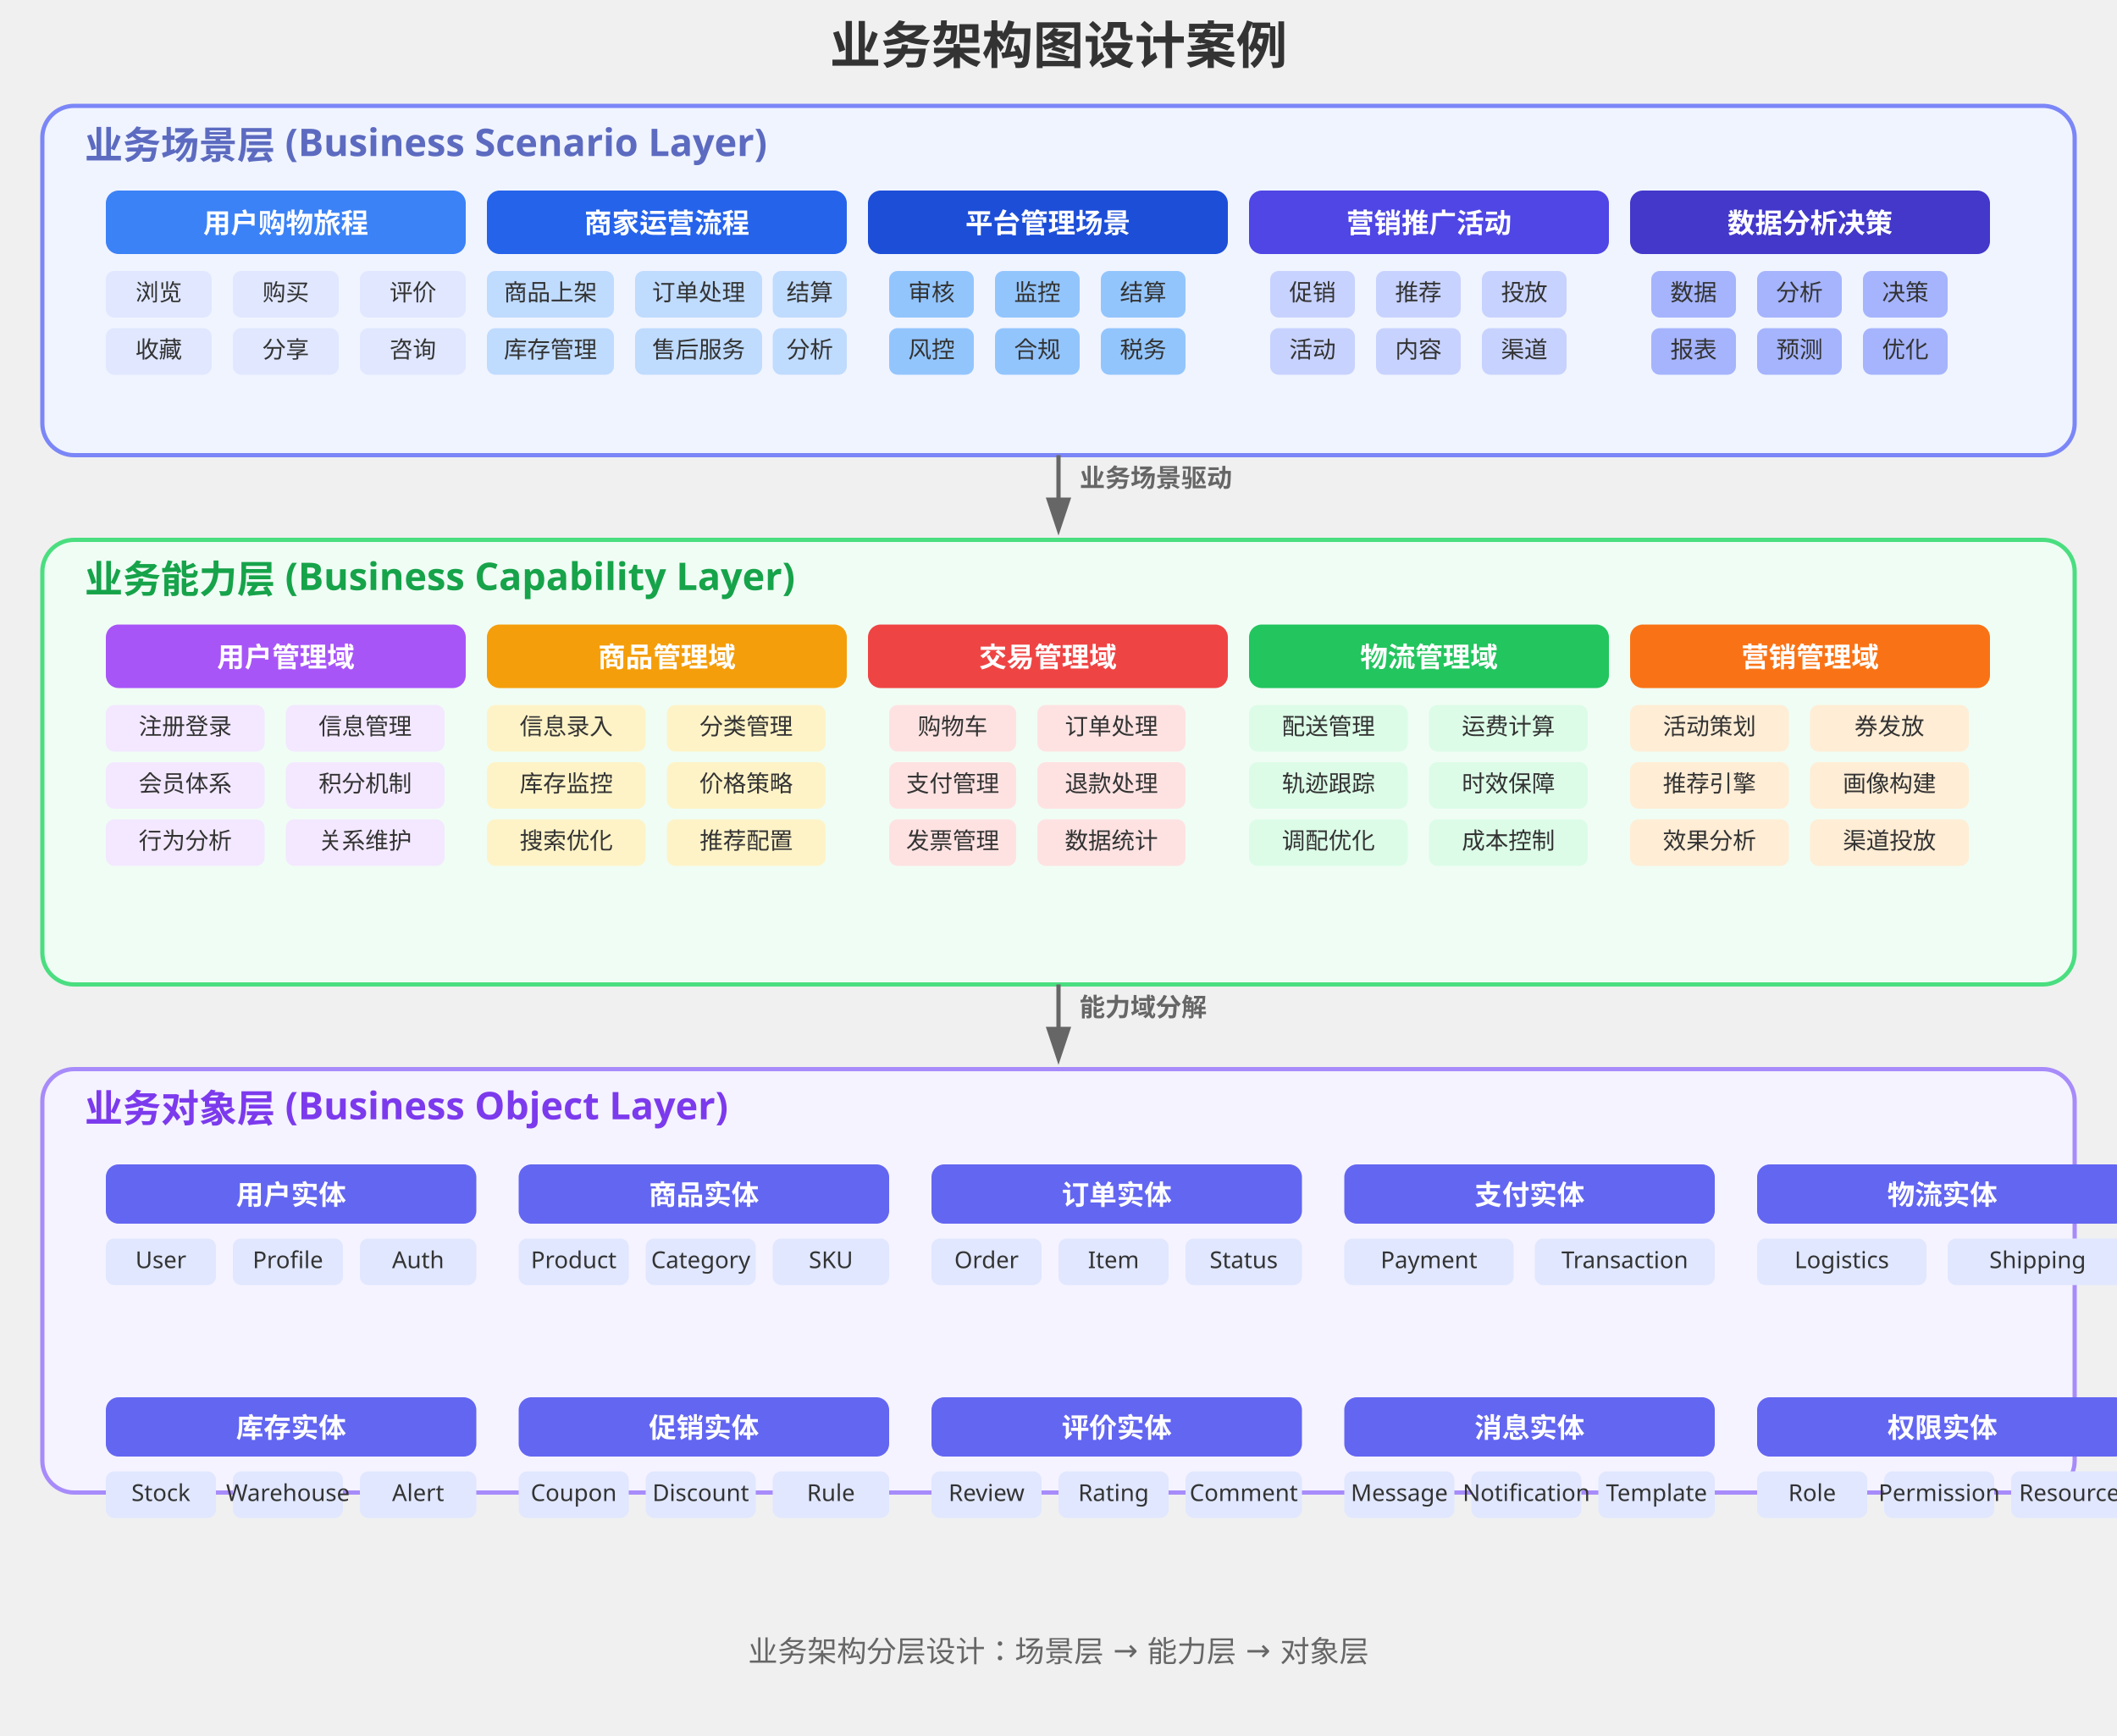
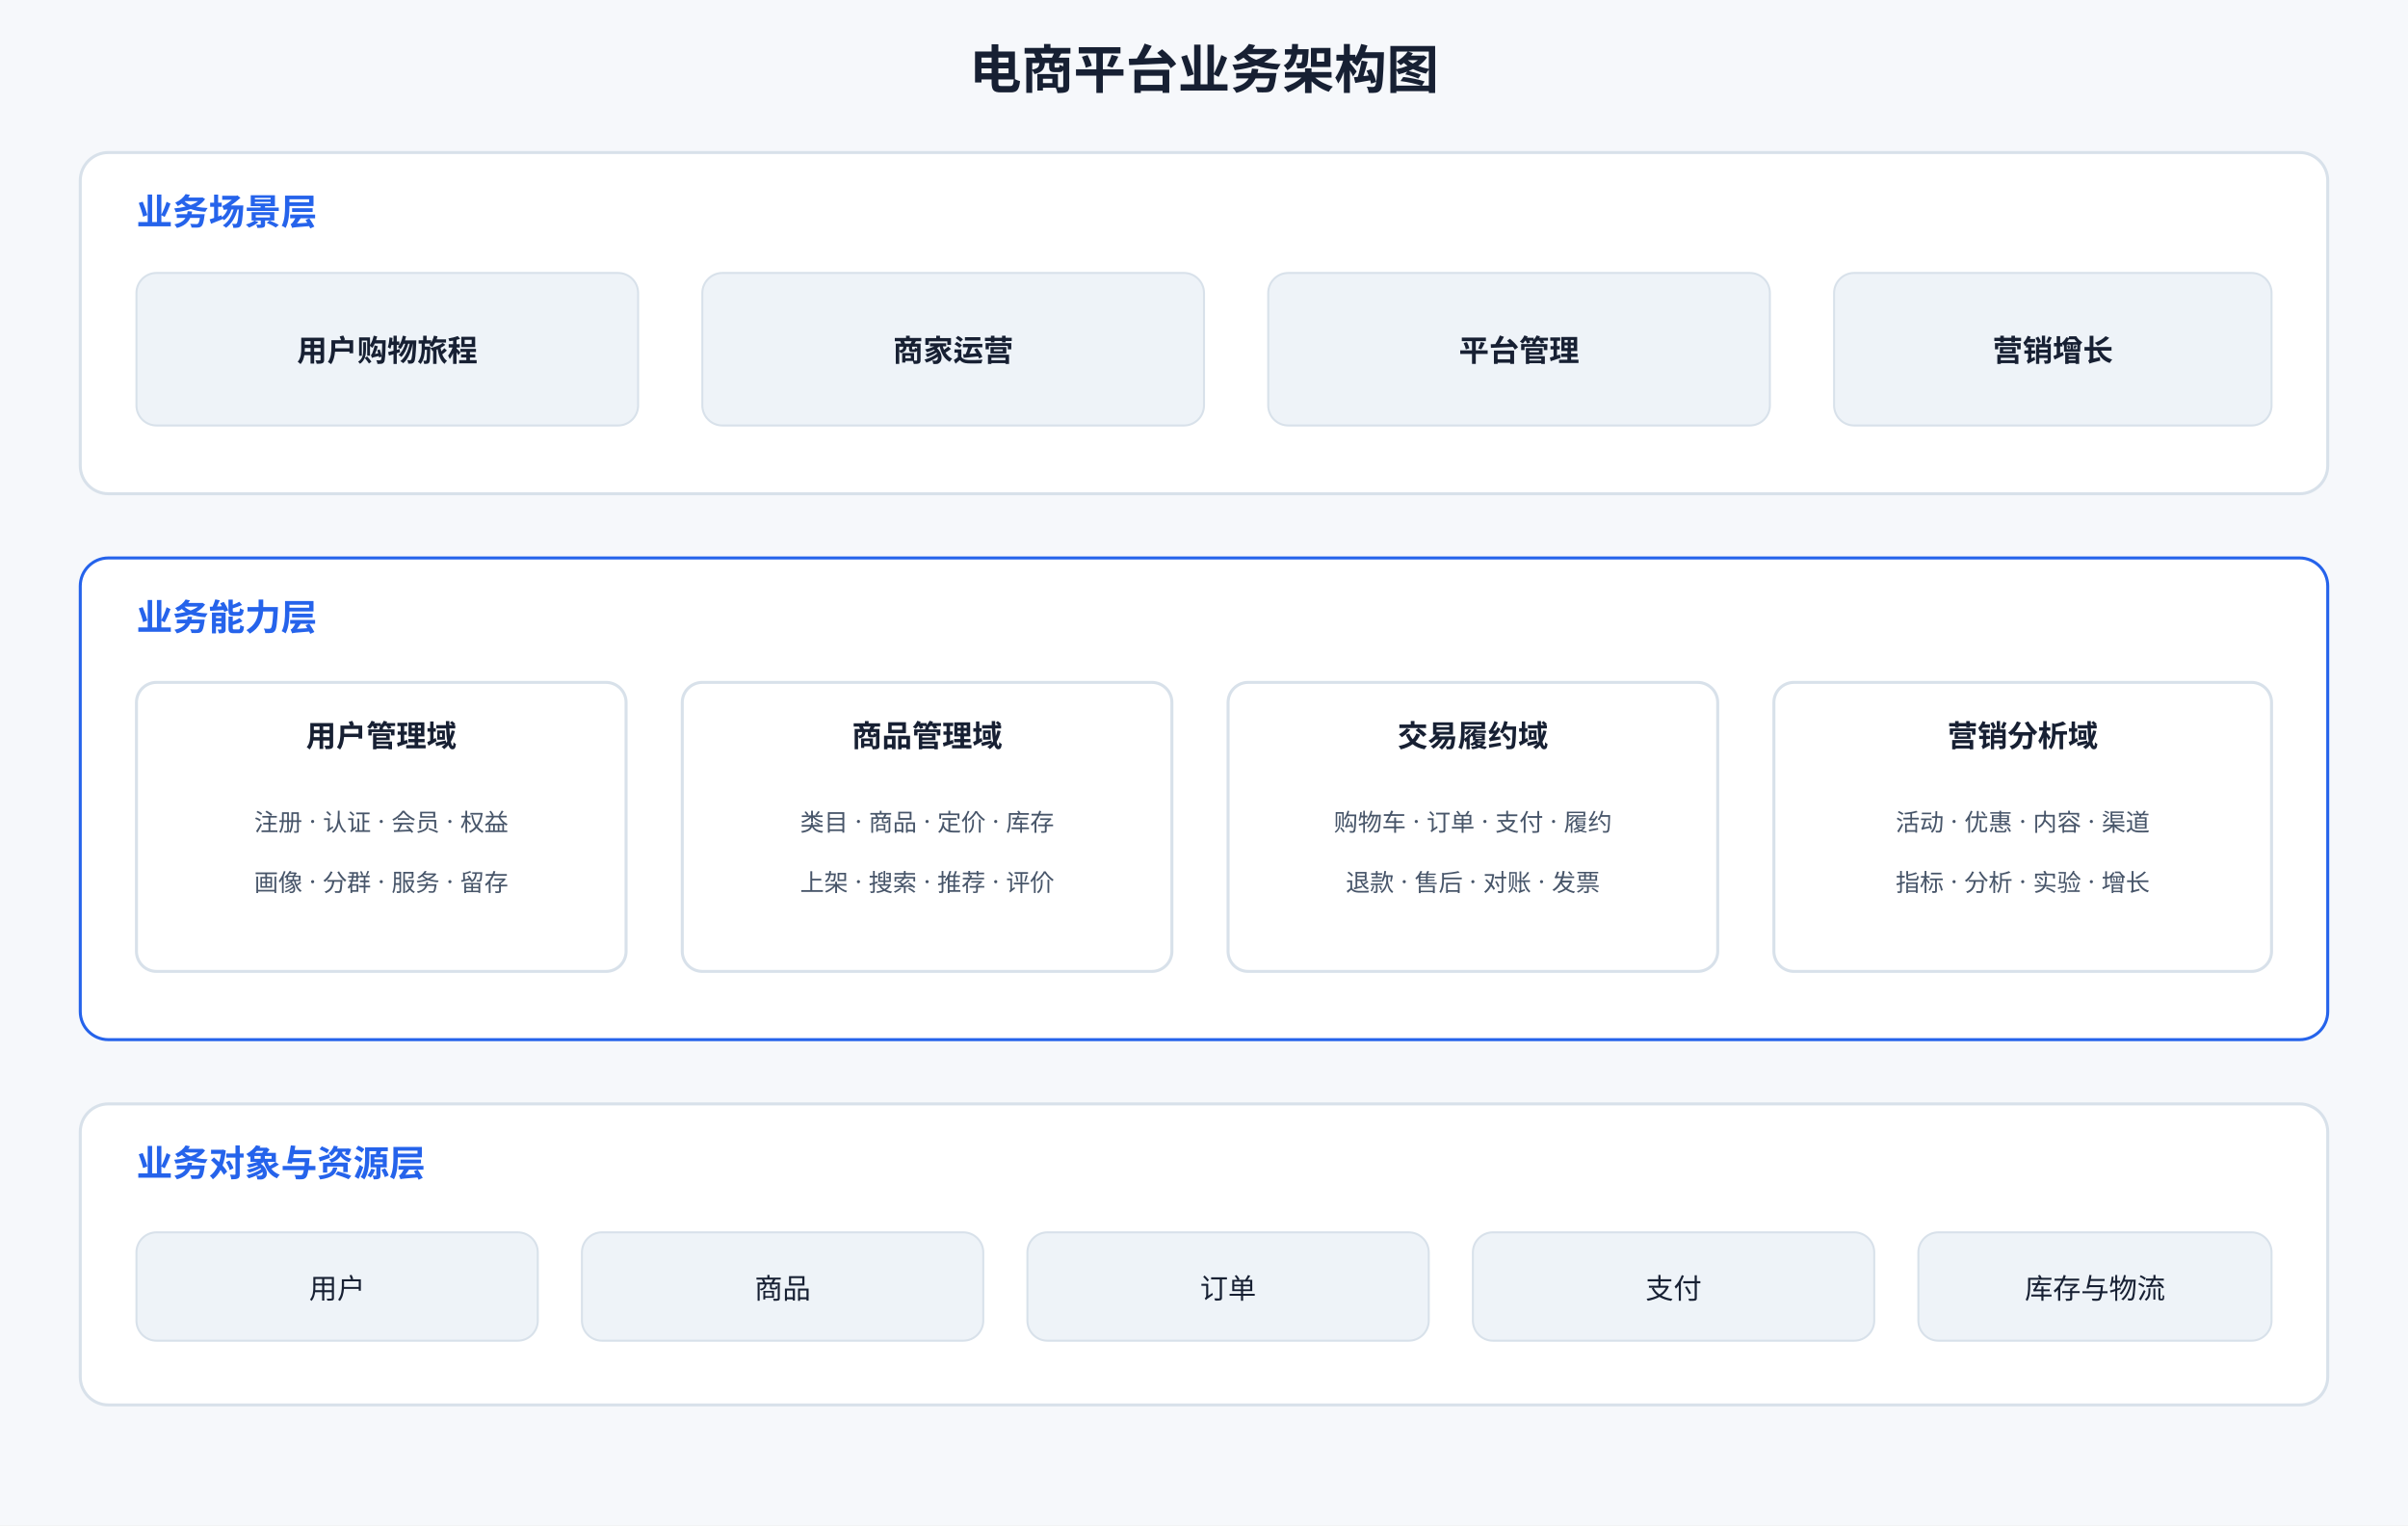
- <svg xmlns="http://www.w3.org/2000/svg" width="1000" height="820" viewBox="0 0 1000 820" style="font-family: 'Microsoft YaHei', sans-serif; background-color: #ffffff;">
-   <defs>
-     <filter id="shadow" x="-20%" y="-20%" width="140%" height="140%">
-       <feDropShadow dx="0" dy="2" stdDeviation="3" flood-color="#ccc" />
-     </filter>
-     <marker id="arrow" markerWidth="10" markerHeight="10" refX="5" refY="3" orient="auto" markerUnits="strokeWidth">
-       <path d="M0,0 L0,6 L9,3 z" fill="#666" />
-     </marker>
-   </defs>
-   <text x="500" y="30" font-size="24" font-weight="bold" text-anchor="middle" fill="#333">业务架构图设计案例</text>
-   <g id="layer1">
-     <rect x="20" y="50" width="960" height="165" rx="15" ry="15" fill="#f0f4ff" stroke="#7b86f7" stroke-width="2" />
-     <text x="40" y="75" font-size="18" font-weight="bold" fill="#5c6bc0">业务场景层 (Business Scenario Layer)</text>
-     <g transform="translate(50, 90)">
-       <rect x="0" y="0" width="170" height="30" rx="6" fill="#3b82f6" />
-       <text x="85" y="20" font-size="13" fill="white" text-anchor="middle" font-weight="bold">用户购物旅程</text>
-       <g font-size="11" fill="#333">
-         <rect x="0" y="38" width="50" height="22" rx="4" fill="#e0e7ff" />
-         <text x="25" y="52" text-anchor="middle">浏览</text>
-         <rect x="60" y="38" width="50" height="22" rx="4" fill="#e0e7ff" />
-         <text x="85" y="52" text-anchor="middle">购买</text>
-         <rect x="120" y="38" width="50" height="22" rx="4" fill="#e0e7ff" />
-         <text x="145" y="52" text-anchor="middle">评价</text>
-         <rect x="0" y="65" width="50" height="22" rx="4" fill="#e0e7ff" />
-         <text x="25" y="79" text-anchor="middle">收藏</text>
-         <rect x="60" y="65" width="50" height="22" rx="4" fill="#e0e7ff" />
-         <text x="85" y="79" text-anchor="middle">分享</text>
-         <rect x="120" y="65" width="50" height="22" rx="4" fill="#e0e7ff" />
-         <text x="145" y="79" text-anchor="middle">咨询</text>
-       </g>
+ <svg xmlns="http://www.w3.org/2000/svg" width="1200" height="760" viewBox="0 0 1200 760" role="img" aria-labelledby="title desc">
+   <rect width="1200" height="760" fill="#F6F8FB" />
+   <text x="600" y="44" text-anchor="middle" font-family="Inter, Noto Sans SC, Microsoft YaHei, sans-serif" font-size="26" font-weight="700" fill="#172033">电商平台业务架构图</text>
+   <g font-family="Inter, Noto Sans SC, Microsoft YaHei, sans-serif">
+     <rect x="40" y="76" width="1120" height="170" rx="14" fill="#FFFFFF" stroke="#D8E1EA" stroke-width="1.5" />
+     <text x="68" y="112" font-size="18" font-weight="700" fill="#2563EB">业务场景层</text>
+     <g fill="#EEF3F8" stroke="#D8E1EA">
+       <rect x="68" y="136" width="250" height="76" rx="10" />
+       <rect x="350" y="136" width="250" height="76" rx="10" />
+       <rect x="632" y="136" width="250" height="76" rx="10" />
+       <rect x="914" y="136" width="218" height="76" rx="10" />
    </g>
-     <g transform="translate(230, 90)">
-       <rect x="0" y="0" width="170" height="30" rx="6" fill="#2563eb" />
-       <text x="85" y="20" font-size="13" fill="white" text-anchor="middle" font-weight="bold">商家运营流程</text>
-       <g font-size="11" fill="#333">
-         <rect x="0" y="38" width="60" height="22" rx="4" fill="#bfdbfe" />
-         <text x="30" y="52" text-anchor="middle">商品上架</text>
-         <rect x="70" y="38" width="60" height="22" rx="4" fill="#bfdbfe" />
-         <text x="100" y="52" text-anchor="middle">订单处理</text>
-         <rect x="0" y="65" width="60" height="22" rx="4" fill="#bfdbfe" />
-         <text x="30" y="79" text-anchor="middle">库存管理</text>
-         <rect x="70" y="65" width="60" height="22" rx="4" fill="#bfdbfe" />
-         <text x="100" y="79" text-anchor="middle">售后服务</text>
-         <rect x="135" y="38" width="35" height="22" rx="4" fill="#bfdbfe" />
-         <text x="152.5" y="52" text-anchor="middle">结算</text>
-         <rect x="135" y="65" width="35" height="22" rx="4" fill="#bfdbfe" />
-         <text x="152.5" y="79" text-anchor="middle">分析</text>
-       </g>
+     <g font-size="15" font-weight="600" fill="#172033" text-anchor="middle">
+       <text x="193" y="180">用户购物旅程</text>
+       <text x="475" y="180">商家运营</text>
+       <text x="757" y="180">平台管理</text>
+       <text x="1023" y="180">营销增长</text>
    </g>
-     <g transform="translate(410, 90)">
-       <rect x="0" y="0" width="170" height="30" rx="6" fill="#1d4ed8" />
-       <text x="85" y="20" font-size="13" fill="white" text-anchor="middle" font-weight="bold">平台管理场景</text>
-       <g font-size="11" fill="#333">
-         <rect x="10" y="38" width="40" height="22" rx="4" fill="#93c5fd" />
-         <text x="30" y="52" text-anchor="middle">审核</text>
-         <rect x="60" y="38" width="40" height="22" rx="4" fill="#93c5fd" />
-         <text x="80" y="52" text-anchor="middle">监控</text>
-         <rect x="110" y="38" width="40" height="22" rx="4" fill="#93c5fd" />
-         <text x="130" y="52" text-anchor="middle">结算</text>
-         <rect x="10" y="65" width="40" height="22" rx="4" fill="#93c5fd" />
-         <text x="30" y="79" text-anchor="middle">风控</text>
-         <rect x="60" y="65" width="40" height="22" rx="4" fill="#93c5fd" />
-         <text x="80" y="79" text-anchor="middle">合规</text>
-         <rect x="110" y="65" width="40" height="22" rx="4" fill="#93c5fd" />
-         <text x="130" y="79" text-anchor="middle">税务</text>
-       </g>
+     <rect x="40" y="278" width="1120" height="240" rx="14" fill="#FFFFFF" stroke="#2563EB" stroke-width="1.5" />
+     <text x="68" y="314" font-size="18" font-weight="700" fill="#2563EB">业务能力层</text>
+     <g fill="#FFFFFF" stroke="#D8E1EA" stroke-width="1.5">
+       <rect x="68" y="340" width="244" height="144" rx="10" />
+       <rect x="340" y="340" width="244" height="144" rx="10" />
+       <rect x="612" y="340" width="244" height="144" rx="10" />
+       <rect x="884" y="340" width="248" height="144" rx="10" />
    </g>
-     <g transform="translate(590, 90)">
-       <rect x="0" y="0" width="170" height="30" rx="6" fill="#4f46e5" />
-       <text x="85" y="20" font-size="13" fill="white" text-anchor="middle" font-weight="bold">营销推广活动</text>
-       <g font-size="11" fill="#333">
-         <rect x="10" y="38" width="40" height="22" rx="4" fill="#c7d2fe" />
-         <text x="30" y="52" text-anchor="middle">促销</text>
-         <rect x="60" y="38" width="40" height="22" rx="4" fill="#c7d2fe" />
-         <text x="80" y="52" text-anchor="middle">推荐</text>
-         <rect x="110" y="38" width="40" height="22" rx="4" fill="#c7d2fe" />
-         <text x="130" y="52" text-anchor="middle">投放</text>
-         <rect x="10" y="65" width="40" height="22" rx="4" fill="#c7d2fe" />
-         <text x="30" y="79" text-anchor="middle">活动</text>
-         <rect x="60" y="65" width="40" height="22" rx="4" fill="#c7d2fe" />
-         <text x="80" y="79" text-anchor="middle">内容</text>
-         <rect x="110" y="65" width="40" height="22" rx="4" fill="#c7d2fe" />
-         <text x="130" y="79" text-anchor="middle">渠道</text>
-       </g>
+     <g font-size="15" font-weight="600" fill="#172033" text-anchor="middle">
+       <text x="190" y="372">用户管理域</text>
+       <text x="462" y="372">商品管理域</text>
+       <text x="734" y="372">交易履约域</text>
+       <text x="1008" y="372">营销分析域</text>
    </g>
-     <g transform="translate(770, 90)">
-       <rect x="0" y="0" width="170" height="30" rx="6" fill="#4338ca" />
-       <text x="85" y="20" font-size="13" fill="white" text-anchor="middle" font-weight="bold">数据分析决策</text>
-       <g font-size="11" fill="#333">
-         <rect x="10" y="38" width="40" height="22" rx="4" fill="#a5b4fc" />
-         <text x="30" y="52" text-anchor="middle">数据</text>
-         <rect x="60" y="38" width="40" height="22" rx="4" fill="#a5b4fc" />
-         <text x="80" y="52" text-anchor="middle">分析</text>
-         <rect x="110" y="38" width="40" height="22" rx="4" fill="#a5b4fc" />
-         <text x="130" y="52" text-anchor="middle">决策</text>
-         <rect x="10" y="65" width="40" height="22" rx="4" fill="#a5b4fc" />
-         <text x="30" y="79" text-anchor="middle">报表</text>
-         <rect x="60" y="65" width="40" height="22" rx="4" fill="#a5b4fc" />
-         <text x="80" y="79" text-anchor="middle">预测</text>
-         <rect x="110" y="65" width="40" height="22" rx="4" fill="#a5b4fc" />
-         <text x="130" y="79" text-anchor="middle">优化</text>
-       </g>
+     <g font-size="12" fill="#475569" text-anchor="middle">
+       <text x="190" y="414">注册 · 认证 · 会员 · 权益</text>
+       <text x="190" y="444">画像 · 分群 · 服务 · 留存</text>
+       <text x="462" y="414">类目 · 商品 · 定价 · 库存</text>
+       <text x="462" y="444">上架 · 搜索 · 推荐 · 评价</text>
+       <text x="734" y="414">购物车 · 订单 · 支付 · 履约</text>
+       <text x="734" y="444">退款 · 售后 · 对账 · 发票</text>
+       <text x="1008" y="414">活动 · 优惠 · 内容 · 渠道</text>
+       <text x="1008" y="444">指标 · 分析 · 实验 · 增长</text>
+     </g>
+     <rect x="40" y="550" width="1120" height="150" rx="14" fill="#FFFFFF" stroke="#D8E1EA" stroke-width="1.5" />
+     <text x="68" y="586" font-size="18" font-weight="700" fill="#2563EB">业务对象与资源层</text>
+     <g fill="#EEF3F8" stroke="#D8E1EA">
+       <rect x="68" y="614" width="200" height="54" rx="10" />
+       <rect x="290" y="614" width="200" height="54" rx="10" />
+       <rect x="512" y="614" width="200" height="54" rx="10" />
+       <rect x="734" y="614" width="200" height="54" rx="10" />
+       <rect x="956" y="614" width="176" height="54" rx="10" />
+     </g>
+     <g font-size="14" fill="#172033" text-anchor="middle">
+       <text x="168" y="647">用户</text>
+       <text x="390" y="647">商品</text>
+       <text x="612" y="647">订单</text>
+       <text x="834" y="647">支付</text>
+       <text x="1044" y="647">库存与物流</text>
    </g>
  </g>
-   <g>
-     <path d="M500,215 L500,245" stroke="#666" stroke-width="2" marker-end="url(#arrow)" />
-     <text x="510" y="230" font-size="12" fill="#666" font-weight="bold">业务场景驱动</text>
-   </g>
-   <g id="layer2">
-     <rect x="20" y="255" width="960" height="210" rx="15" ry="15" fill="#f0fdf4" stroke="#4ade80" stroke-width="2" />
-     <text x="40" y="280" font-size="18" font-weight="bold" fill="#16a34a">业务能力层 (Business Capability Layer)</text>
-     <g transform="translate(50, 295)">
-       <rect x="0" y="0" width="170" height="30" rx="6" fill="#a855f7" />
-       <text x="85" y="20" font-size="13" fill="white" text-anchor="middle" font-weight="bold">用户管理域</text>
-       <g font-size="11" fill="#333">
-         <rect x="0" y="38" width="75" height="22" rx="4" fill="#f3e8ff" />
-         <text x="37.5" y="52" text-anchor="middle">注册登录</text>
-         <rect x="85" y="38" width="75" height="22" rx="4" fill="#f3e8ff" />
-         <text x="122.5" y="52" text-anchor="middle">信息管理</text>
-         <rect x="0" y="65" width="75" height="22" rx="4" fill="#f3e8ff" />
-         <text x="37.5" y="79" text-anchor="middle">会员体系</text>
-         <rect x="85" y="65" width="75" height="22" rx="4" fill="#f3e8ff" />
-         <text x="122.5" y="79" text-anchor="middle">积分机制</text>
-         <rect x="0" y="92" width="75" height="22" rx="4" fill="#f3e8ff" />
-         <text x="37.5" y="106" text-anchor="middle">行为分析</text>
-         <rect x="85" y="92" width="75" height="22" rx="4" fill="#f3e8ff" />
-         <text x="122.5" y="106" text-anchor="middle">关系维护</text>
-       </g>
-     </g>
-     <g transform="translate(230, 295)">
-       <rect x="0" y="0" width="170" height="30" rx="6" fill="#f59e0b" />
-       <text x="85" y="20" font-size="13" fill="white" text-anchor="middle" font-weight="bold">商品管理域</text>
-       <g font-size="11" fill="#333">
-         <rect x="0" y="38" width="75" height="22" rx="4" fill="#fef3c7" />
-         <text x="37.5" y="52" text-anchor="middle">信息录入</text>
-         <rect x="85" y="38" width="75" height="22" rx="4" fill="#fef3c7" />
-         <text x="122.5" y="52" text-anchor="middle">分类管理</text>
-         <rect x="0" y="65" width="75" height="22" rx="4" fill="#fef3c7" />
-         <text x="37.5" y="79" text-anchor="middle">库存监控</text>
-         <rect x="85" y="65" width="75" height="22" rx="4" fill="#fef3c7" />
-         <text x="122.5" y="79" text-anchor="middle">价格策略</text>
-         <rect x="0" y="92" width="75" height="22" rx="4" fill="#fef3c7" />
-         <text x="37.5" y="106" text-anchor="middle">搜索优化</text>
-         <rect x="85" y="92" width="75" height="22" rx="4" fill="#fef3c7" />
-         <text x="122.5" y="106" text-anchor="middle">推荐配置</text>
-       </g>
-     </g>
-     <g transform="translate(410, 295)">
-       <rect x="0" y="0" width="170" height="30" rx="6" fill="#ef4444" />
-       <text x="85" y="20" font-size="13" fill="white" text-anchor="middle" font-weight="bold">交易管理域</text>
-       <g font-size="11" fill="#333">
-         <rect x="10" y="38" width="60" height="22" rx="4" fill="#fee2e2" />
-         <text x="40" y="52" text-anchor="middle">购物车</text>
-         <rect x="80" y="38" width="70" height="22" rx="4" fill="#fee2e2" />
-         <text x="115" y="52" text-anchor="middle">订单处理</text>
-         <rect x="10" y="65" width="60" height="22" rx="4" fill="#fee2e2" />
-         <text x="40" y="79" text-anchor="middle">支付管理</text>
-         <rect x="80" y="65" width="70" height="22" rx="4" fill="#fee2e2" />
-         <text x="115" y="79" text-anchor="middle">退款处理</text>
-         <rect x="10" y="92" width="60" height="22" rx="4" fill="#fee2e2" />
-         <text x="40" y="106" text-anchor="middle">发票管理</text>
-         <rect x="80" y="92" width="70" height="22" rx="4" fill="#fee2e2" />
-         <text x="115" y="106" text-anchor="middle">数据统计</text>
-       </g>
-     </g>
-     <g transform="translate(590, 295)">
-       <rect x="0" y="0" width="170" height="30" rx="6" fill="#22c55e" />
-       <text x="85" y="20" font-size="13" fill="white" text-anchor="middle" font-weight="bold">物流管理域</text>
-       <g font-size="11" fill="#333">
-         <rect x="0" y="38" width="75" height="22" rx="4" fill="#dcfce7" />
-         <text x="37.5" y="52" text-anchor="middle">配送管理</text>
-         <rect x="85" y="38" width="75" height="22" rx="4" fill="#dcfce7" />
-         <text x="122.5" y="52" text-anchor="middle">运费计算</text>
-         <rect x="0" y="65" width="75" height="22" rx="4" fill="#dcfce7" />
-         <text x="37.5" y="79" text-anchor="middle">轨迹跟踪</text>
-         <rect x="85" y="65" width="75" height="22" rx="4" fill="#dcfce7" />
-         <text x="122.5" y="79" text-anchor="middle">时效保障</text>
-         <rect x="0" y="92" width="75" height="22" rx="4" fill="#dcfce7" />
-         <text x="37.5" y="106" text-anchor="middle">调配优化</text>
-         <rect x="85" y="92" width="75" height="22" rx="4" fill="#dcfce7" />
-         <text x="122.5" y="106" text-anchor="middle">成本控制</text>
-       </g>
-     </g>
-     <g transform="translate(770, 295)">
-       <rect x="0" y="0" width="170" height="30" rx="6" fill="#f97316" />
-       <text x="85" y="20" font-size="13" fill="white" text-anchor="middle" font-weight="bold">营销管理域</text>
-       <g font-size="11" fill="#333">
-         <rect x="0" y="38" width="75" height="22" rx="4" fill="#ffedd5" />
-         <text x="37.5" y="52" text-anchor="middle">活动策划</text>
-         <rect x="85" y="38" width="75" height="22" rx="4" fill="#ffedd5" />
-         <text x="122.5" y="52" text-anchor="middle">券发放</text>
-         <rect x="0" y="65" width="75" height="22" rx="4" fill="#ffedd5" />
-         <text x="37.5" y="79" text-anchor="middle">推荐引擎</text>
-         <rect x="85" y="65" width="75" height="22" rx="4" fill="#ffedd5" />
-         <text x="122.5" y="79" text-anchor="middle">画像构建</text>
-         <rect x="0" y="92" width="75" height="22" rx="4" fill="#ffedd5" />
-         <text x="37.5" y="106" text-anchor="middle">效果分析</text>
-         <rect x="85" y="92" width="75" height="22" rx="4" fill="#ffedd5" />
-         <text x="122.5" y="106" text-anchor="middle">渠道投放</text>
-       </g>
-     </g>
-   </g>
-   <g>
-     <path d="M500,465 L500,495" stroke="#666" stroke-width="2" marker-end="url(#arrow)" />
-     <text x="510" y="480" font-size="12" fill="#666" font-weight="bold">能力域分解</text>
-   </g>
-   <g id="layer3">
-     <rect x="20" y="505" width="960" height="200" rx="15" ry="15" fill="#f5f3ff" stroke="#a78bfa" stroke-width="2" />
-     <text x="40" y="530" font-size="18" font-weight="bold" fill="#7c3aed">业务对象层 (Business Object Layer)</text>
-     <g transform="translate(50, 550)" font-size="11" fill="#333">
-       <g transform="translate(0, 0)">
-         <rect x="0" y="0" width="175" height="28" rx="6" fill="#6366f1" />
-         <text x="87.5" y="19" font-size="13" fill="white" text-anchor="middle" font-weight="bold">用户实体</text>
-         <g transform="translate(0, 35)">
-           <rect x="0" y="0" width="52" height="22" rx="4" fill="#e0e7ff" />
-           <text x="26" y="14" text-anchor="middle">User</text>
-           <rect x="60" y="0" width="52" height="22" rx="4" fill="#e0e7ff" />
-           <text x="86" y="14" text-anchor="middle">Profile</text>
-           <rect x="120" y="0" width="55" height="22" rx="4" fill="#e0e7ff" />
-           <text x="147.5" y="14" text-anchor="middle">Auth</text>
-         </g>
-       </g>
-       <g transform="translate(195, 0)">
-         <rect x="0" y="0" width="175" height="28" rx="6" fill="#6366f1" />
-         <text x="87.5" y="19" font-size="13" fill="white" text-anchor="middle" font-weight="bold">商品实体</text>
-         <g transform="translate(0, 35)">
-           <rect x="0" y="0" width="52" height="22" rx="4" fill="#e0e7ff" />
-           <text x="26" y="14" text-anchor="middle">Product</text>
-           <rect x="60" y="0" width="52" height="22" rx="4" fill="#e0e7ff" />
-           <text x="86" y="14" text-anchor="middle">Category</text>
-           <rect x="120" y="0" width="55" height="22" rx="4" fill="#e0e7ff" />
-           <text x="147.5" y="14" text-anchor="middle">SKU</text>
-         </g>
-       </g>
-       <g transform="translate(390, 0)">
-         <rect x="0" y="0" width="175" height="28" rx="6" fill="#6366f1" />
-         <text x="87.5" y="19" font-size="13" fill="white" text-anchor="middle" font-weight="bold">订单实体</text>
-         <g transform="translate(0, 35)">
-           <rect x="0" y="0" width="52" height="22" rx="4" fill="#e0e7ff" />
-           <text x="26" y="14" text-anchor="middle">Order</text>
-           <rect x="60" y="0" width="52" height="22" rx="4" fill="#e0e7ff" />
-           <text x="86" y="14" text-anchor="middle">Item</text>
-           <rect x="120" y="0" width="55" height="22" rx="4" fill="#e0e7ff" />
-           <text x="147.5" y="14" text-anchor="middle">Status</text>
-         </g>
-       </g>
-       <g transform="translate(585, 0)">
-         <rect x="0" y="0" width="175" height="28" rx="6" fill="#6366f1" />
-         <text x="87.5" y="19" font-size="13" fill="white" text-anchor="middle" font-weight="bold">支付实体</text>
-         <g transform="translate(0, 35)">
-           <rect x="0" y="0" width="80" height="22" rx="4" fill="#e0e7ff" />
-           <text x="40" y="14" text-anchor="middle">Payment</text>
-           <rect x="90" y="0" width="85" height="22" rx="4" fill="#e0e7ff" />
-           <text x="132.5" y="14" text-anchor="middle">Transaction</text>
-         </g>
-       </g>
-       <g transform="translate(780, 0)">
-         <rect x="0" y="0" width="175" height="28" rx="6" fill="#6366f1" />
-         <text x="87.5" y="19" font-size="13" fill="white" text-anchor="middle" font-weight="bold">物流实体</text>
-         <g transform="translate(0, 35)">
-           <rect x="0" y="0" width="80" height="22" rx="4" fill="#e0e7ff" />
-           <text x="40" y="14" text-anchor="middle">Logistics</text>
-           <rect x="90" y="0" width="85" height="22" rx="4" fill="#e0e7ff" />
-           <text x="132.5" y="14" text-anchor="middle">Shipping</text>
-         </g>
-       </g>
-     </g>
-     <g transform="translate(50, 660)" font-size="11" fill="#333">
-       <g transform="translate(0, 0)">
-         <rect x="0" y="0" width="175" height="28" rx="6" fill="#6366f1" />
-         <text x="87.5" y="19" font-size="13" fill="white" text-anchor="middle" font-weight="bold">库存实体</text>
-         <g transform="translate(0, 35)">
-           <rect x="0" y="0" width="52" height="22" rx="4" fill="#e0e7ff" />
-           <text x="26" y="14" text-anchor="middle">Stock</text>
-           <rect x="60" y="0" width="52" height="22" rx="4" fill="#e0e7ff" />
-           <text x="86" y="14" text-anchor="middle">Warehouse</text>
-           <rect x="120" y="0" width="55" height="22" rx="4" fill="#e0e7ff" />
-           <text x="147.5" y="14" text-anchor="middle">Alert</text>
-         </g>
-       </g>
-       <g transform="translate(195, 0)">
-         <rect x="0" y="0" width="175" height="28" rx="6" fill="#6366f1" />
-         <text x="87.5" y="19" font-size="13" fill="white" text-anchor="middle" font-weight="bold">促销实体</text>
-         <g transform="translate(0, 35)">
-           <rect x="0" y="0" width="52" height="22" rx="4" fill="#e0e7ff" />
-           <text x="26" y="14" text-anchor="middle">Coupon</text>
-           <rect x="60" y="0" width="52" height="22" rx="4" fill="#e0e7ff" />
-           <text x="86" y="14" text-anchor="middle">Discount</text>
-           <rect x="120" y="0" width="55" height="22" rx="4" fill="#e0e7ff" />
-           <text x="147.5" y="14" text-anchor="middle">Rule</text>
-         </g>
-       </g>
-       <g transform="translate(390, 0)">
-         <rect x="0" y="0" width="175" height="28" rx="6" fill="#6366f1" />
-         <text x="87.5" y="19" font-size="13" fill="white" text-anchor="middle" font-weight="bold">评价实体</text>
-         <g transform="translate(0, 35)">
-           <rect x="0" y="0" width="52" height="22" rx="4" fill="#e0e7ff" />
-           <text x="26" y="14" text-anchor="middle">Review</text>
-           <rect x="60" y="0" width="52" height="22" rx="4" fill="#e0e7ff" />
-           <text x="86" y="14" text-anchor="middle">Rating</text>
-           <rect x="120" y="0" width="55" height="22" rx="4" fill="#e0e7ff" />
-           <text x="147.5" y="14" text-anchor="middle">Comment</text>
-         </g>
-       </g>
-       <g transform="translate(585, 0)">
-         <rect x="0" y="0" width="175" height="28" rx="6" fill="#6366f1" />
-         <text x="87.5" y="19" font-size="13" fill="white" text-anchor="middle" font-weight="bold">消息实体</text>
-         <g transform="translate(0, 35)">
-           <rect x="0" y="0" width="52" height="22" rx="4" fill="#e0e7ff" />
-           <text x="26" y="14" text-anchor="middle">Message</text>
-           <rect x="60" y="0" width="52" height="22" rx="4" fill="#e0e7ff" />
-           <text x="86" y="14" text-anchor="middle">Notification</text>
-           <rect x="120" y="0" width="55" height="22" rx="4" fill="#e0e7ff" />
-           <text x="147.5" y="14" text-anchor="middle">Template</text>
-         </g>
-       </g>
-       <g transform="translate(780, 0)">
-         <rect x="0" y="0" width="175" height="28" rx="6" fill="#6366f1" />
-         <text x="87.5" y="19" font-size="13" fill="white" text-anchor="middle" font-weight="bold">权限实体</text>
-         <g transform="translate(0, 35)">
-           <rect x="0" y="0" width="52" height="22" rx="4" fill="#e0e7ff" />
-           <text x="26" y="14" text-anchor="middle">Role</text>
-           <rect x="60" y="0" width="52" height="22" rx="4" fill="#e0e7ff" />
-           <text x="86" y="14" text-anchor="middle">Permission</text>
-           <rect x="120" y="0" width="55" height="22" rx="4" fill="#e0e7ff" />
-           <text x="147.5" y="14" text-anchor="middle">Resource</text>
-         </g>
-       </g>
-     </g>
-   </g>
-   <text x="500" y="785" font-size="14" fill="#666" text-anchor="middle">业务架构分层设计：场景层 → 能力层 → 对象层</text>
</svg>
